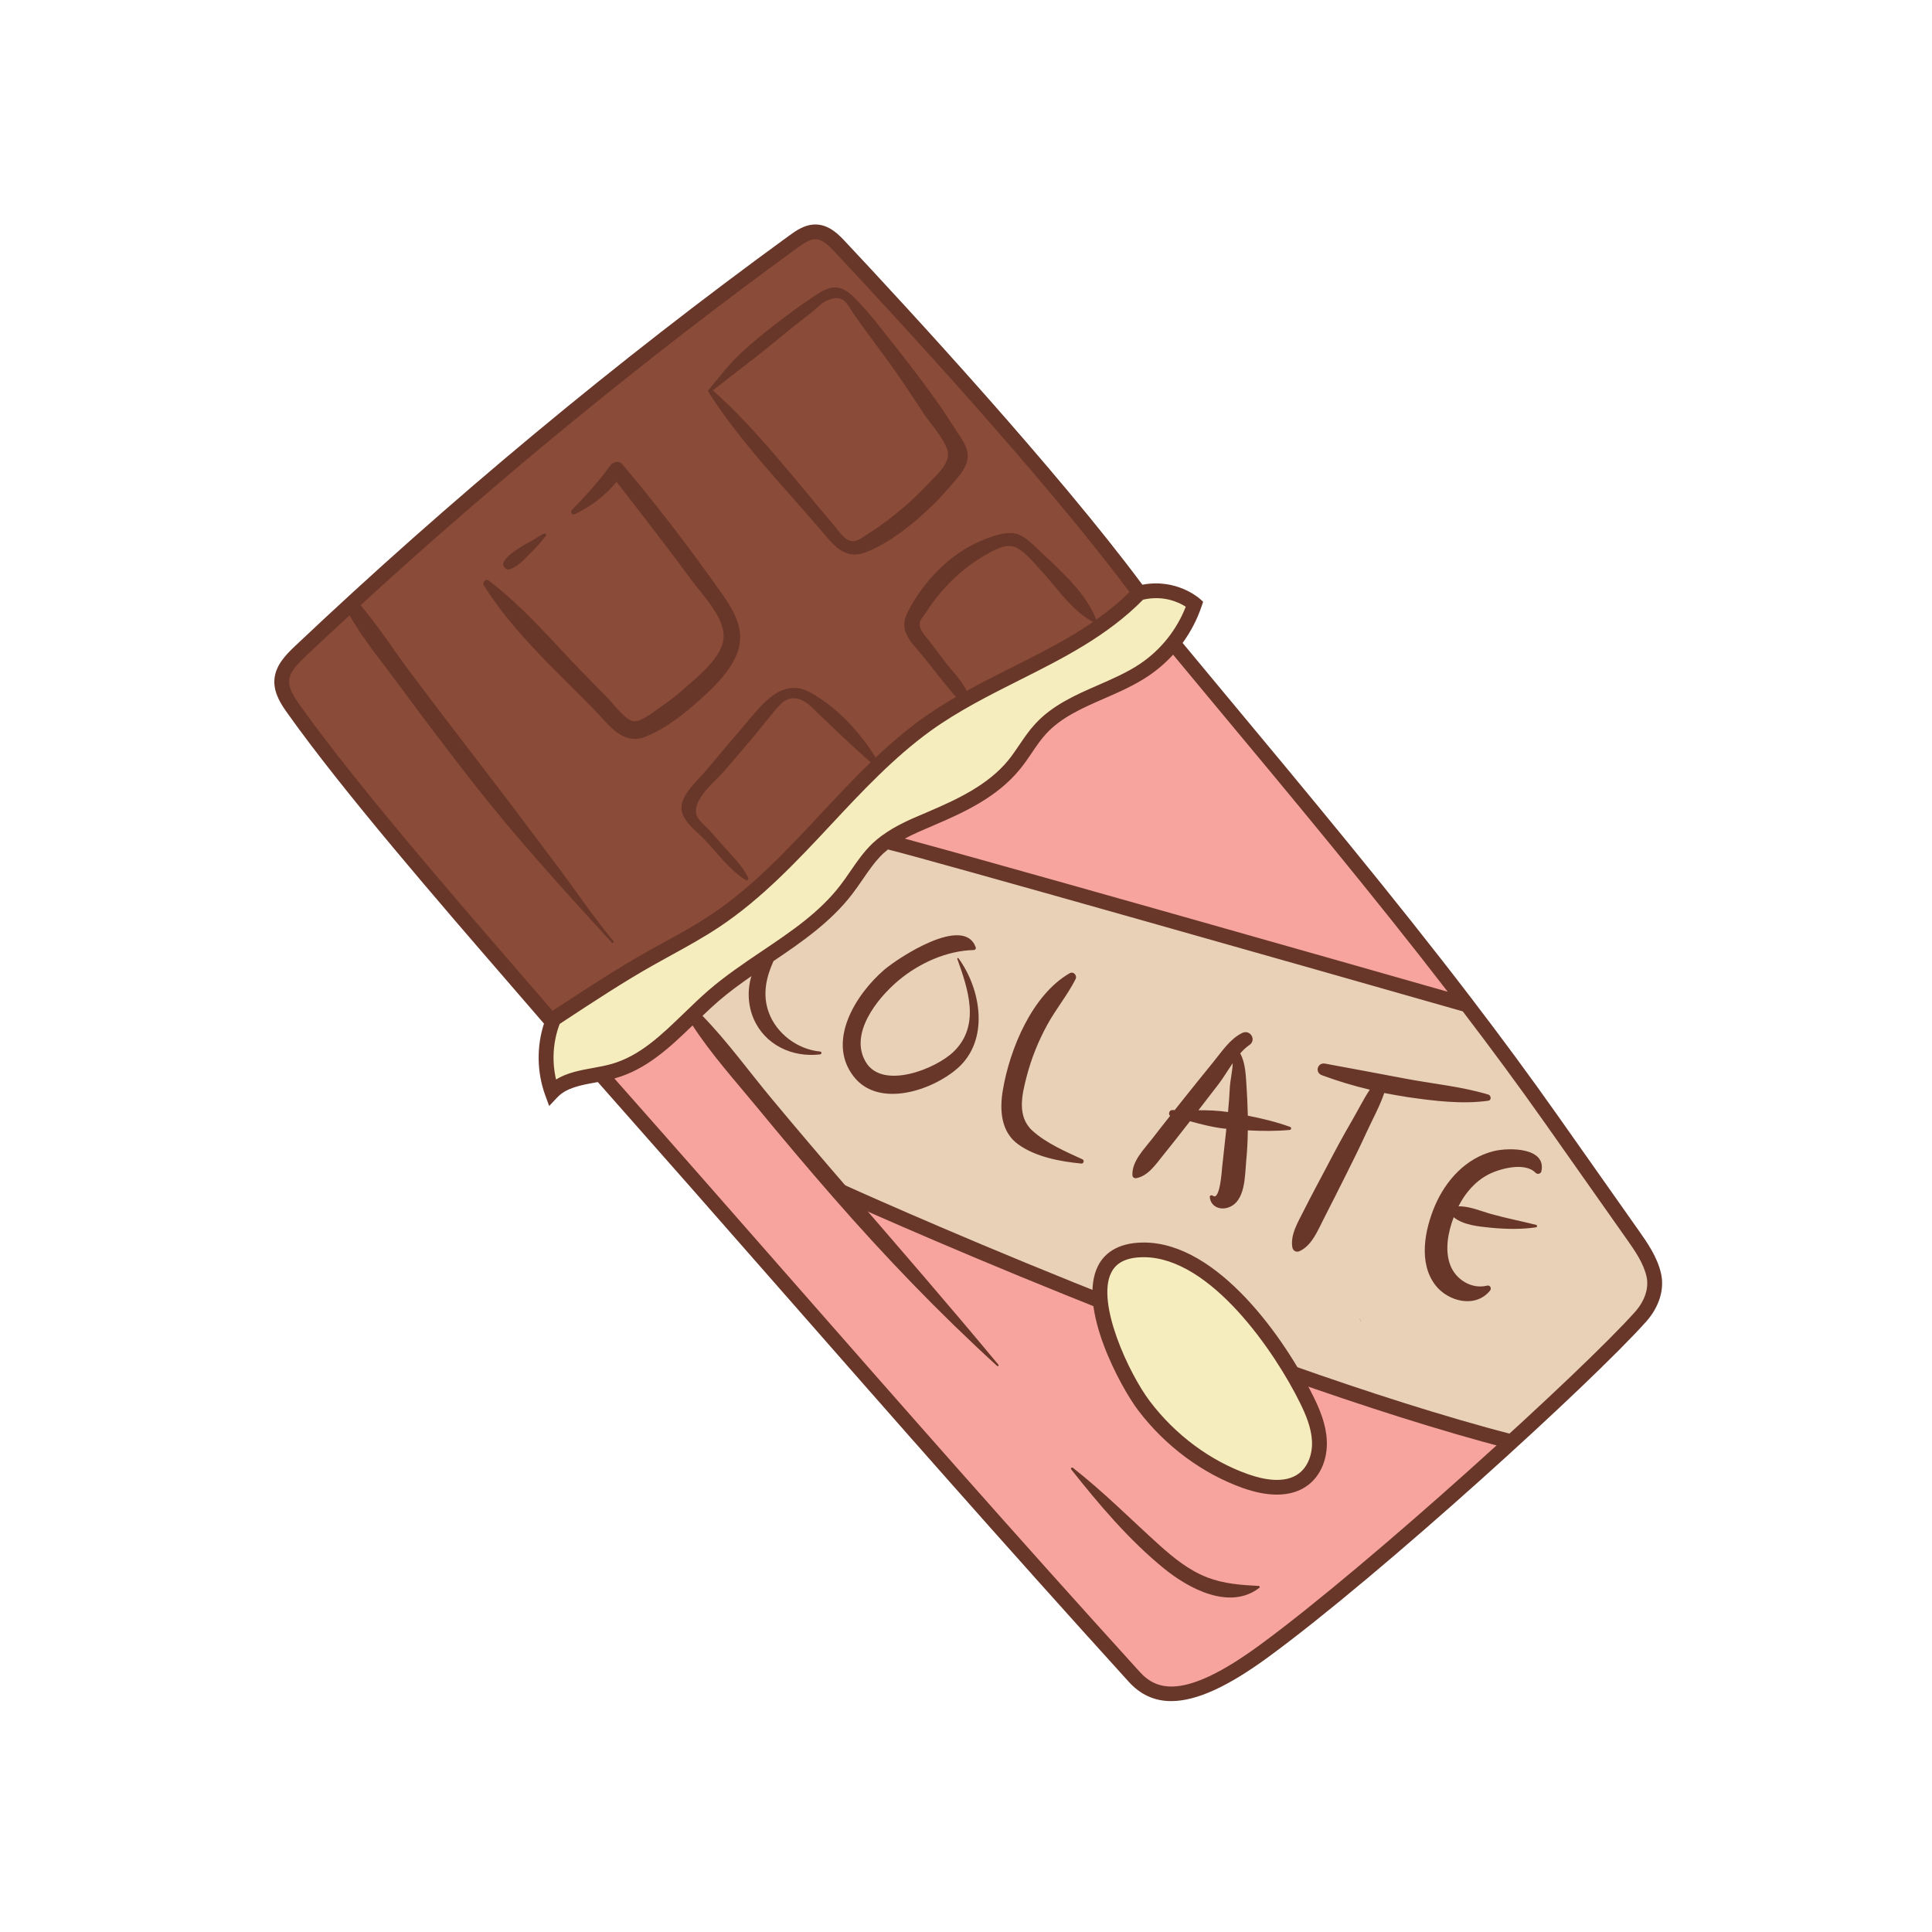
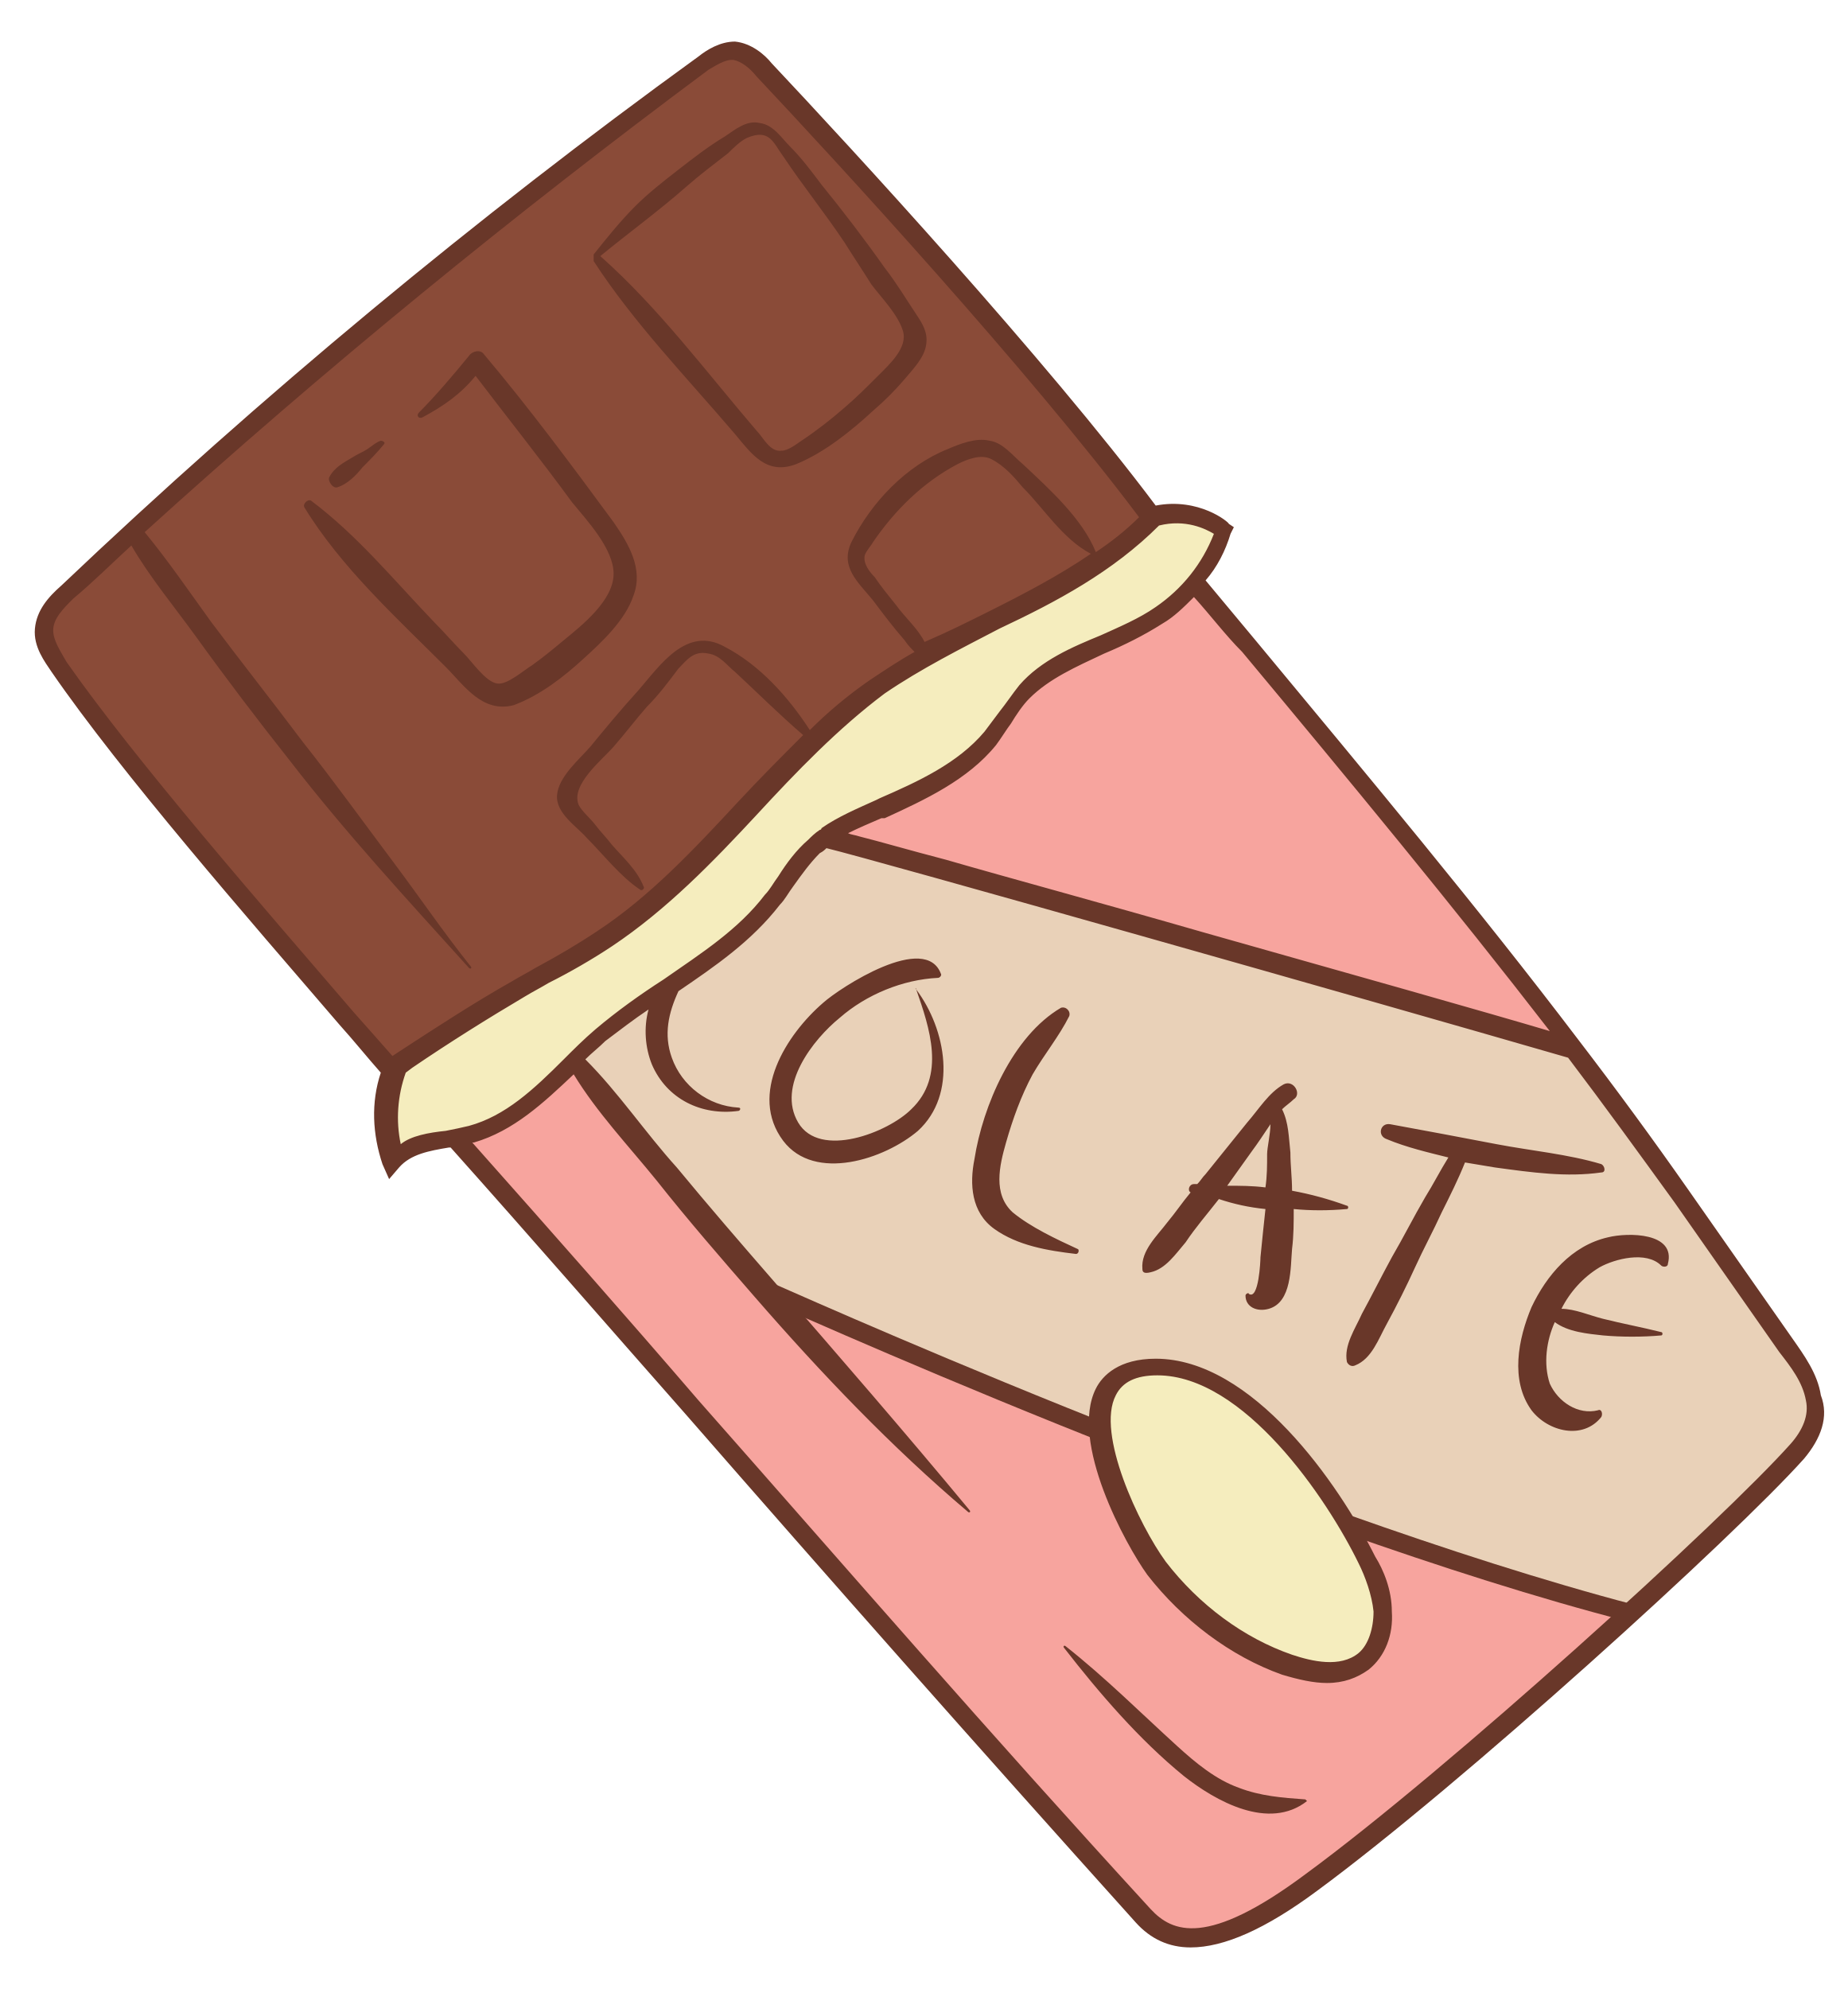
- <svg xmlns="http://www.w3.org/2000/svg" width="150" zoomAndPan="magnify" viewBox="0 0 112.5 112.5" height="150" preserveAspectRatio="xMidYMid meet" version="1.0">
-   <defs>
-     <clipPath id="3f232bfffe">
-       <path d="M 35 36 L 96.922 36 L 96.922 99 L 35 99 Z M 35 36 " clip-rule="nonzero" />
+ <svg xmlns="http://www.w3.org/2000/svg" xmlns:xlink="http://www.w3.org/1999/xlink" version="1.1" id="Lager_1" x="0px" y="0px" viewBox="0 0 111.1 119.6" style="enable-background:new 0 0 111.1 119.6;" xml:space="preserve">
+   <style type="text/css">
+ 	.st0{clip-path:url(#SVGID_00000131329341693793038640000009647186932318321802_);}
+ 	.st1{fill:#F7A49E;}
+ 	.st2{clip-path:url(#SVGID_00000035521618904796090130000005285211404778484387_);}
+ 	.st3{fill:#E9D1B8;}
+ 	.st4{fill:#693729;}
+ 	.st5{fill:#F5EDBE;}
+ 	.st6{clip-path:url(#SVGID_00000026151048869898330560000007596718992422831525_);}
+ 	.st7{fill:#8A4B38;}
+ 	.st8{clip-path:url(#SVGID_00000010277716599457137070000003634807116120287114_);}
+ </style>
+   <g>
+     <defs>
+       <rect id="SVGID_1_" x="27.4" y="33.1" width="82.6" height="84" />
+     </defs>
+     <clipPath id="SVGID_00000183963596687880121160000005147032774882043306_">
+       <use xlink:href="#SVGID_1_" style="overflow:visible;" />
    </clipPath>
-     <clipPath id="1905b009dd">
-       <path d="M 39 49 L 96.922 49 L 96.922 84 L 39 84 Z M 39 49 " clip-rule="nonzero" />
+     <g style="clip-path:url(#SVGID_00000183963596687880121160000005147032774882043306_);">
+       <path class="st1" d="M107.5,80.9c0.7,1,1.4,2,1.7,3.2c0.3,1.2-0.2,2.3-1,3.2c-4.1,4.7-20.6,19.6-29.2,26c-5.2,3.8-8.2,4.1-10.1,2    c-10.1-11.2-19.9-22.9-30-34c-3.1-3.5-6.2-6.9-9.3-10.4c-0.6-0.6-1.8-1.6-2-2.5c-0.2-0.9,0.9-1.8,1.4-2.5c1.4-1.8,3-3.4,4.7-5    c2.4-2.2,5.1-4,7.7-6c6.7-5.3,12.4-11.7,19-17c1.5-1.2,3-2.3,4.7-3.2c1.1-0.5,2.3-0.9,3.5-0.8c0.6,0.1,1.1,0.3,1.7,0.2    c1.1-0.1,1.1,0,1.7,0.7c0.6,0.7,1.1,1.5,1.8,2.3c1.3,1.5,2.6,3.1,3.9,4.6c2.5,3,5,6,7.5,9.1c4.8,5.8,9.4,11.7,13.9,17.8    c0.8,1.1,1.6,2.2,2.3,3.2C103.3,74.9,105.4,77.9,107.5,80.9z" />
+     </g>
+   </g>
+   <g>
+     <defs>
+       <rect id="SVGID_00000103231677803246217640000016888862913824606100_" x="32.7" y="50.4" width="77.2" height="46.7" />
+     </defs>
+     <clipPath id="SVGID_00000178198516027762008820000001213507590737728182_">
+       <use xlink:href="#SVGID_00000103231677803246217640000016888862913824606100_" style="overflow:visible;" />
    </clipPath>
-     <clipPath id="4c367a147f">
-       <path d="M 16 13.016 L 67 13.016 L 67 60 L 16 60 Z M 16 13.016 " clip-rule="nonzero" />
+     <g style="clip-path:url(#SVGID_00000178198516027762008820000001213507590737728182_);">
+       <path class="st3" d="M108.1,87.3c-1.7,1.9-5.5,5.6-10,9.7c-22-5.7-52.3-19.5-52.3-19.5S35.4,65.6,33.2,61.3    c0.2-0.1,0.3-0.3,0.5-0.4c2.4-2.1,5.1-4,7.7-6c0.9-0.7,1.8-1.4,2.6-2.2c3.1-1.4,5.6-2.3,5.6-2.3c0.2-0.1,41.8,11.7,45.1,12.7    c1.4,1.9,2.8,3.7,4.2,5.6c0.8,1.1,1.6,2.2,2.3,3.2c2.1,3,4.2,6,6.3,9c0.7,1,1.4,2,1.7,3.2C109.4,85.2,108.9,86.4,108.1,87.3z" />
+     </g>
+   </g>
+   <path class="st4" d="M97.9,97.5C76.2,91.9,45.9,78.1,45.6,78l0.5-1c0.3,0.1,30.5,13.8,52.2,19.5L97.9,97.5z" />
+   <path class="st5" d="M69.2,31.1c2.6-0.7,4.3,0.9,4.3,0.9c-0.7,2.1-2.1,3.9-3.9,5.1c-2.6,1.8-6,2.3-8.1,4.6c-0.8,0.8-1.3,1.9-2.1,2.8  c-1.6,2-4.1,3.2-6.5,4.2c-1.4,0.6-2.9,1.2-4.1,2.3c-1,0.9-1.7,2.2-2.5,3.2c-2.7,3.5-7,5.3-10.3,8.2c-2.5,2.1-4.6,5-7.8,5.8  c-1.6,0.5-3.6,0.4-4.8,1.6c-0.6-1.8-0.6-3.8,0.1-5.6c1.5-3.8,3.6-7.7,6.7-10.3s6.9-4.4,10.3-6.6c2.9-1.9,5.7-4,8.3-6.3  c2.9-2.6,5.5-5.5,8.8-7.7C61.1,31.3,65.5,29.9,69.2,31.1z M77.4,100c1.5,0.5,3.3,0.8,4.6-0.2c0.9-0.7,1.2-1.9,1.2-3  c-0.1-1.1-0.5-2.2-1-3.2c-2.1-4.2-7.2-11.6-12.6-11.6c-6.6,0-2,9.5,0,12.1C71.5,96.8,74.3,98.9,77.4,100z" />
+   <g>
+     <defs>
+       <rect id="SVGID_00000049179928561049545260000010347083622348567706_" x="2.1" y="2.4" width="68" height="62.6" />
+     </defs>
+     <clipPath id="SVGID_00000049206092299775900720000007501427527934919074_">
+       <use xlink:href="#SVGID_00000049179928561049545260000010347083622348567706_" style="overflow:visible;" />
    </clipPath>
-     <clipPath id="c19602adf3">
-       <path d="M 15.922 13.016 L 96.922 13.016 L 96.922 99.266 L 15.922 99.266 Z M 15.922 13.016 " clip-rule="nonzero" />
+     <g style="clip-path:url(#SVGID_00000049206092299775900720000007501427527934919074_);">
+       <path class="st7" d="M52.6,41.3c-6.1,4.4-10.1,11-16.3,15.2c-1.7,1.1-3.4,2-5.2,3c-2.5,1.4-5.2,3.2-7.6,4.8    c-5.6-6.5-15-17.2-20-24.2c-0.5-0.7-1-1.4-0.9-2.2C2.7,37,3.4,36.3,4,35.6c12.1-11.4,24.9-22,38.3-31.8c0.5-0.4,1.1-0.8,1.8-0.8    c0.7,0,1.3,0.6,1.8,1.1c6.8,7.3,17.3,18.8,23.2,26.9C64.6,35.9,58,37.5,52.6,41.3z" />
+     </g>
+   </g>
+   <g>
+     <defs>
+       <rect id="SVGID_00000068648994957620273590000010989241320975072913_" x="2" y="2.4" width="108" height="115" />
+     </defs>
+     <clipPath id="SVGID_00000003095447193822915010000018162487176261311142_">
+       <use xlink:href="#SVGID_00000068648994957620273590000010989241320975072913_" style="overflow:visible;" />
    </clipPath>
-   </defs>
-   <g clip-path="url(#3f232bfffe)">
-     <path fill="#f7a49e" d="M 95.062 71.887 C 95.578 72.621 96.105 73.379 96.301 74.25 C 96.496 75.125 96.137 75.996 95.539 76.664 C 92.438 80.152 80.09 91.391 73.609 96.133 C 69.676 99.02 67.492 99.234 66.039 97.633 C 58.445 89.262 51.145 80.484 43.555 72.113 C 41.207 69.523 38.875 66.926 36.551 64.316 C 36.129 63.84 35.18 63.117 35.062 62.461 C 34.941 61.785 35.715 61.098 36.105 60.609 C 37.18 59.273 38.375 58.031 39.664 56.895 C 41.496 55.281 43.516 53.898 45.434 52.387 C 50.434 48.441 54.703 43.645 59.652 39.633 C 60.758 38.738 61.902 37.879 63.184 37.262 C 64.012 36.863 64.93 36.562 65.84 36.688 C 66.266 36.746 66.684 36.895 67.109 36.855 C 67.949 36.777 67.918 36.828 68.348 37.371 C 68.781 37.922 69.207 38.523 69.668 39.078 C 70.633 40.234 71.598 41.395 72.562 42.555 C 74.441 44.812 76.316 47.074 78.172 49.352 C 81.746 53.727 85.254 58.16 88.582 62.727 C 89.168 63.535 89.75 64.344 90.324 65.16 C 91.902 67.402 93.48 69.645 95.062 71.887 Z M 95.062 71.887 " fill-opacity="1" fill-rule="nonzero" />
-   </g>
-   <g clip-path="url(#1905b009dd)">
-     <path fill="#e9d1b8" d="M 95.535 76.664 C 94.254 78.105 91.391 80.871 88.016 83.957 C 71.52 79.66 48.812 69.312 48.812 69.312 C 48.812 69.312 41.039 60.434 39.32 57.199 C 39.434 57.098 39.543 56.996 39.66 56.895 C 41.492 55.285 43.512 53.898 45.43 52.387 C 46.102 51.855 46.762 51.309 47.414 50.75 C 49.719 49.727 51.598 49.008 51.598 49.008 C 51.727 48.914 82.926 57.805 85.434 58.52 C 86.492 59.914 87.543 61.316 88.574 62.73 C 89.16 63.539 89.746 64.348 90.32 65.164 C 91.898 67.406 93.48 69.648 95.059 71.891 C 95.578 72.621 96.105 73.379 96.301 74.254 C 96.496 75.125 96.133 75.996 95.535 76.664 Z M 95.535 76.664 " fill-opacity="1" fill-rule="nonzero" />
-   </g>
-   <path fill="#693729" d="M 87.906 84.371 C 71.566 80.113 48.863 69.809 48.637 69.703 L 48.996 68.922 C 49.223 69.027 71.859 79.305 88.129 83.543 Z M 87.906 84.371 " fill-opacity="1" fill-rule="nonzero" />
-   <path fill="#f5edbe" d="M 66.34 34.523 C 68.273 34.023 69.559 35.172 69.559 35.172 C 69.043 36.715 68 38.078 66.648 38.992 C 64.715 40.305 62.168 40.723 60.59 42.445 C 60.004 43.082 59.598 43.859 59.051 44.527 C 57.824 46.039 55.984 46.91 54.188 47.676 C 53.109 48.133 51.992 48.586 51.141 49.387 C 50.395 50.086 49.898 51 49.277 51.809 C 47.266 54.43 44.055 55.82 41.551 57.984 C 39.691 59.586 38.09 61.703 35.723 62.371 C 34.504 62.719 33.016 62.68 32.145 63.602 C 31.664 62.262 31.68 60.746 32.199 59.422 C 33.312 56.578 34.867 53.641 37.246 51.707 C 39.625 49.773 42.398 48.391 44.992 46.754 C 47.203 45.355 49.289 43.766 51.219 42.008 C 53.383 40.039 55.371 37.848 57.824 36.258 C 60.281 34.668 63.547 33.637 66.34 34.523 Z M 72.508 86.242 C 73.633 86.641 74.996 86.848 75.934 86.113 C 76.59 85.598 76.871 84.707 76.828 83.875 C 76.785 83.043 76.457 82.25 76.09 81.5 C 74.527 78.328 70.66 72.789 66.609 72.781 C 61.672 72.773 65.117 79.883 66.617 81.859 C 68.109 83.832 70.164 85.402 72.508 86.242 Z M 72.508 86.242 " fill-opacity="1" fill-rule="nonzero" />
-   <g clip-path="url(#4c367a147f)">
-     <path fill="#8a4b38" d="M 53.93 42.215 C 49.391 45.488 46.32 50.496 41.668 53.605 C 40.422 54.438 39.086 55.117 37.781 55.855 C 35.895 56.918 33.906 58.242 32.098 59.43 C 27.887 54.539 20.828 46.543 17.098 41.285 C 16.742 40.785 16.371 40.23 16.41 39.621 C 16.453 38.938 16.98 38.398 17.477 37.93 C 26.527 29.375 36.129 21.398 46.207 14.066 C 46.605 13.777 47.051 13.473 47.547 13.5 C 48.098 13.531 48.531 13.957 48.906 14.359 C 54.031 19.82 61.906 28.496 66.344 34.523 C 62.887 38.105 57.969 39.301 53.93 42.215 Z M 53.93 42.215 " fill-opacity="1" fill-rule="nonzero" />
-   </g>
-   <g clip-path="url(#c19602adf3)">
-     <path fill="#693729" d="M 34.57 41.293 C 32.355 39.031 29.848 36.773 28.172 34.086 C 28.07 33.922 28.285 33.676 28.453 33.805 C 30.527 35.367 32.219 37.41 34.031 39.266 C 34.496 39.738 34.953 40.211 35.418 40.68 C 35.758 41.023 36.41 41.934 36.891 41.992 C 37.352 42.047 38.094 41.422 38.465 41.168 C 38.969 40.824 39.449 40.449 39.906 40.043 C 40.699 39.332 42.137 38.207 42.137 37.043 C 42.137 35.887 40.918 34.668 40.273 33.789 C 38.852 31.855 37.375 29.957 35.906 28.059 C 35.211 28.871 34.512 29.434 33.484 29.938 C 33.332 30.016 33.172 29.828 33.301 29.699 C 34.062 28.918 34.895 28.004 35.527 27.117 C 35.68 26.906 36.031 26.789 36.234 27.027 C 38.293 29.465 40.238 32.016 42.074 34.621 C 42.77 35.609 43.387 36.715 42.961 37.945 C 42.57 39.062 41.543 40.051 40.68 40.816 C 39.773 41.621 38.711 42.465 37.562 42.906 C 36.227 43.422 35.398 42.137 34.57 41.293 Z M 41.254 22.711 C 41.871 21.977 42.43 21.219 43.137 20.566 C 43.773 19.977 44.434 19.43 45.121 18.902 C 45.801 18.379 46.492 17.859 47.207 17.383 C 47.68 17.066 48.211 16.652 48.812 16.754 C 49.379 16.852 49.805 17.395 50.176 17.785 C 50.688 18.32 51.137 18.918 51.598 19.496 C 52.586 20.727 53.555 21.973 54.469 23.262 C 54.961 23.953 55.426 24.668 55.883 25.383 C 56.16 25.816 56.426 26.215 56.332 26.75 C 56.23 27.348 55.738 27.84 55.355 28.293 C 54.922 28.805 54.453 29.293 53.957 29.75 C 52.961 30.672 51.766 31.613 50.496 32.129 C 49.145 32.684 48.504 31.688 47.695 30.75 C 45.527 28.227 43.129 25.734 41.32 22.938 C 41.301 22.91 41.297 22.883 41.301 22.859 C 41.238 22.844 41.199 22.773 41.254 22.711 Z M 41.504 22.738 C 41.516 22.742 41.531 22.754 41.543 22.762 C 44.137 25.078 46.316 27.961 48.57 30.598 C 48.844 30.918 49.207 31.547 49.715 31.512 C 49.992 31.492 50.355 31.203 50.582 31.062 C 51.277 30.621 51.945 30.121 52.566 29.586 C 53.082 29.148 53.57 28.688 54.031 28.191 C 54.531 27.652 55.418 26.926 55.156 26.172 C 54.898 25.441 54.188 24.688 53.758 24.039 C 53.348 23.422 52.945 22.797 52.527 22.184 C 51.633 20.867 50.645 19.621 49.734 18.316 C 49.305 17.699 49.141 17.051 48.113 17.52 C 47.828 17.645 47.543 17.969 47.297 18.16 C 46.656 18.66 46.012 19.16 45.387 19.68 C 44.117 20.742 42.797 21.715 41.504 22.738 Z M 95.863 76.949 C 92.734 80.465 80.449 91.66 73.867 96.48 C 71.516 98.207 69.668 99.055 68.199 99.055 C 67.219 99.055 66.402 98.676 65.719 97.922 C 58.32 89.766 52.027 82.594 45.363 74.996 C 42.004 71.164 38.527 67.207 34.812 63.008 C 34.777 63.016 34.742 63.02 34.703 63.027 C 33.816 63.188 32.984 63.34 32.461 63.891 L 31.977 64.402 L 31.738 63.746 C 31.262 62.426 31.242 60.938 31.676 59.605 C 31.098 58.934 30.473 58.211 29.809 57.445 C 25.648 52.641 19.953 46.059 16.742 41.535 C 16.418 41.078 15.93 40.391 15.977 39.598 C 16.027 38.777 16.598 38.172 17.18 37.621 C 26.211 29.082 35.891 21.039 45.949 13.723 C 46.324 13.449 46.891 13.035 47.566 13.074 C 48.328 13.113 48.887 13.711 49.219 14.066 C 52.809 17.891 61.609 27.43 66.52 34.047 C 68.492 33.672 69.789 34.805 69.848 34.852 L 70.059 35.039 L 69.969 35.305 C 69.711 36.07 69.336 36.789 68.863 37.438 C 69.617 38.348 70.363 39.246 71.105 40.137 C 76.227 46.289 81.137 52.188 85.691 58.145 C 85.703 58.148 85.711 58.148 85.711 58.152 L 85.707 58.168 C 87.418 60.402 89.074 62.648 90.676 64.918 L 95.414 71.641 C 95.926 72.367 96.504 73.191 96.723 74.16 C 96.93 75.082 96.613 76.102 95.863 76.949 Z M 68.309 38.121 C 67.887 38.582 67.41 38.996 66.891 39.348 C 66.082 39.895 65.176 40.293 64.297 40.676 C 63.008 41.238 61.793 41.773 60.91 42.734 C 60.602 43.07 60.344 43.449 60.074 43.852 C 59.859 44.164 59.641 44.492 59.387 44.797 C 58.086 46.395 56.188 47.289 54.355 48.066 L 54.223 48.125 C 53.707 48.344 53.18 48.566 52.688 48.832 C 52.84 48.875 53.016 48.922 53.211 48.977 C 54.102 49.219 55.406 49.578 57.082 50.047 C 59.91 50.836 63.84 51.941 68.766 53.336 C 75.125 55.137 81.539 56.961 84.301 57.75 C 79.957 52.113 75.293 46.512 70.441 40.688 C 69.734 39.836 69.023 38.98 68.309 38.121 Z M 30.465 56.879 C 31.07 57.578 31.645 58.242 32.176 58.859 L 32.422 58.699 C 34.113 57.59 35.863 56.441 37.566 55.48 C 37.914 55.281 38.266 55.09 38.617 54.898 C 39.559 54.383 40.527 53.848 41.426 53.246 C 43.809 51.656 45.82 49.504 47.766 47.422 C 48.715 46.406 49.68 45.371 50.699 44.387 C 49.645 43.477 48.66 42.508 47.641 41.547 C 47.301 41.223 46.945 40.801 46.465 40.691 C 45.805 40.539 45.465 40.969 45.109 41.391 C 44.625 41.965 44.172 42.559 43.684 43.129 C 43.18 43.719 42.676 44.312 42.172 44.898 C 41.648 45.508 40.227 46.605 40.578 47.512 C 40.695 47.809 41.133 48.141 41.344 48.383 C 41.602 48.672 41.855 48.961 42.113 49.254 C 42.629 49.836 43.219 50.402 43.57 51.105 C 43.613 51.195 43.52 51.309 43.426 51.246 C 42.5 50.676 41.785 49.699 41.047 48.91 C 40.574 48.406 39.637 47.758 39.68 46.984 C 39.723 46.184 40.676 45.398 41.152 44.824 C 41.859 43.969 42.578 43.125 43.301 42.281 C 44.281 41.137 45.488 39.383 47.188 40.324 C 48.742 41.184 50.051 42.605 50.988 44.109 C 51.836 43.309 52.723 42.551 53.672 41.863 C 54.316 41.398 54.988 40.977 55.672 40.578 C 55.516 40.422 55.371 40.246 55.219 40.055 C 54.73 39.465 54.262 38.859 53.785 38.262 C 53.098 37.406 52.277 36.777 52.844 35.66 C 53.742 33.887 55.309 32.238 57.172 31.469 C 57.715 31.246 58.465 30.961 59.066 31.059 C 59.641 31.152 60.141 31.703 60.539 32.078 C 61.715 33.184 63.25 34.535 63.836 36.082 C 64.516 35.602 65.164 35.074 65.77 34.477 C 60.883 27.906 52.152 18.453 48.586 14.648 C 48.254 14.297 47.898 13.949 47.52 13.93 C 47.508 13.93 47.492 13.93 47.48 13.93 C 47.156 13.93 46.812 14.16 46.457 14.414 C 37.617 20.848 29.07 27.844 20.996 35.242 C 22.07 36.508 22.988 37.949 23.98 39.27 C 25.352 41.09 26.73 42.902 28.121 44.707 C 29.516 46.516 30.887 48.352 32.262 50.176 C 33.418 51.707 34.492 53.316 35.715 54.793 C 35.766 54.855 35.68 54.945 35.621 54.883 C 32.82 51.82 30.047 48.781 27.484 45.5 C 26.055 43.664 24.645 41.812 23.27 39.938 C 22.297 38.617 21.176 37.27 20.355 35.832 C 19.488 36.629 18.625 37.434 17.77 38.238 C 17.297 38.688 16.867 39.133 16.84 39.645 C 16.809 40.098 17.109 40.562 17.445 41.035 C 20.637 45.527 26.316 52.09 30.465 56.879 Z M 58.973 38.836 C 60.617 38.012 62.203 37.211 63.652 36.215 C 62.398 35.562 61.527 34.191 60.586 33.184 C 60.188 32.754 59.727 32.172 59.195 31.898 C 58.715 31.648 58.168 31.898 57.715 32.133 C 56.168 32.938 54.852 34.199 53.922 35.66 C 53.824 35.812 53.598 36.059 53.566 36.242 C 53.496 36.648 53.828 36.957 54.047 37.242 C 54.379 37.676 54.711 38.113 55.039 38.547 C 55.438 39.066 55.988 39.613 56.293 40.23 C 57.184 39.734 58.086 39.281 58.973 38.836 Z M 34.547 62.184 C 34.922 62.113 35.273 62.051 35.605 61.957 C 37.258 61.488 38.512 60.273 39.844 58.984 C 40.305 58.539 40.781 58.078 41.27 57.656 C 42.238 56.82 43.316 56.094 44.363 55.387 C 46.094 54.223 47.73 53.117 48.934 51.547 C 49.133 51.289 49.328 51.008 49.512 50.738 C 49.906 50.164 50.312 49.574 50.844 49.074 C 51.004 48.926 51.176 48.789 51.348 48.66 C 51.367 48.645 51.387 48.629 51.406 48.621 C 52.168 48.07 53.035 47.695 53.887 47.34 L 54.02 47.281 C 55.75 46.543 57.539 45.707 58.719 44.262 C 58.945 43.98 59.145 43.688 59.359 43.371 C 59.637 42.965 59.922 42.539 60.273 42.16 C 61.277 41.062 62.637 40.465 63.953 39.891 C 64.793 39.523 65.664 39.145 66.406 38.641 C 67.602 37.832 68.527 36.664 69.047 35.328 C 68.648 35.074 67.758 34.645 66.562 34.918 C 64.484 37.031 61.883 38.34 59.363 39.605 C 57.617 40.484 55.809 41.391 54.184 42.562 C 52.047 44.109 50.191 46.09 48.402 48.008 C 46.422 50.125 44.375 52.316 41.91 53.961 C 40.98 54.582 39.992 55.125 39.039 55.648 C 38.691 55.84 38.34 56.031 37.996 56.227 C 36.316 57.176 34.578 58.316 32.902 59.418 L 32.59 59.625 C 32.199 60.645 32.129 61.793 32.379 62.859 C 33.016 62.461 33.793 62.32 34.547 62.184 Z M 95.879 74.344 C 95.699 73.539 95.195 72.824 94.707 72.133 L 89.969 65.406 C 88.426 63.219 86.824 61.051 85.176 58.891 C 76.125 56.309 53.906 49.996 51.707 49.465 C 51.613 49.539 51.523 49.617 51.434 49.695 C 50.973 50.133 50.609 50.66 50.227 51.219 C 50.035 51.496 49.836 51.789 49.621 52.066 C 48.379 53.684 46.691 54.852 45.039 55.965 C 44.613 56.914 44.387 57.91 44.762 58.945 C 45.211 60.188 46.449 61.109 47.75 61.23 C 47.863 61.238 47.859 61.387 47.75 61.398 C 46.125 61.59 44.539 60.844 43.879 59.312 C 43.551 58.543 43.508 57.641 43.754 56.84 C 43.09 57.301 42.434 57.781 41.832 58.301 C 41.523 58.574 41.211 58.859 40.906 59.152 C 42.383 60.672 43.641 62.43 44.996 64.051 C 46.418 65.758 47.859 67.453 49.316 69.137 C 52.281 72.566 55.242 75.98 58.137 79.465 C 58.18 79.516 58.109 79.582 58.062 79.539 C 54.672 76.445 51.523 73.164 48.508 69.711 C 47.008 67.992 45.539 66.25 44.09 64.488 C 42.816 62.941 41.426 61.402 40.328 59.711 C 39.016 60.98 37.648 62.27 35.84 62.781 C 35.82 62.789 35.801 62.793 35.777 62.801 C 39.375 66.863 42.746 70.711 46.012 74.434 C 52.672 82.027 58.965 89.199 66.359 97.344 C 67.32 98.406 68.906 99.051 73.352 95.793 C 79.766 91.094 92.184 79.789 95.215 76.383 C 95.781 75.742 96.023 75 95.879 74.344 Z M 29.688 33.148 C 30.145 32.992 30.492 32.609 30.824 32.277 C 31.156 31.945 31.512 31.578 31.789 31.195 C 31.848 31.117 31.738 31.043 31.668 31.074 C 31.445 31.176 31.262 31.309 31.059 31.434 C 30.832 31.574 30.594 31.676 30.371 31.824 C 30 32.07 29.574 32.309 29.344 32.699 C 29.211 32.918 29.426 33.234 29.688 33.148 Z M 73.293 92.348 C 72.266 92.297 71.277 92.227 70.305 91.855 C 69.242 91.445 68.348 90.723 67.512 89.973 C 65.828 88.453 64.262 86.871 62.477 85.473 C 62.41 85.418 62.324 85.5 62.383 85.57 C 63.988 87.602 65.754 89.684 67.777 91.332 C 69.203 92.492 71.59 93.789 73.324 92.465 C 73.375 92.43 73.363 92.348 73.293 92.348 Z M 79.191 76.781 C 79.195 76.836 79.203 76.887 79.207 76.941 C 79.207 76.945 79.215 76.945 79.215 76.941 C 79.211 76.887 79.207 76.836 79.199 76.781 C 79.199 76.777 79.191 76.777 79.191 76.781 Z M 77.258 83.852 C 77.316 84.914 76.922 85.887 76.203 86.449 C 75.711 86.84 75.082 87.031 74.352 87.031 C 73.754 87.031 73.09 86.902 72.363 86.645 C 70.012 85.805 67.848 84.199 66.27 82.117 C 65.258 80.781 62.723 76.125 63.934 73.719 C 64.246 73.094 64.965 72.352 66.602 72.352 C 66.605 72.352 66.609 72.352 66.609 72.352 C 70.926 72.355 74.84 77.984 76.477 81.312 C 76.836 82.043 77.211 82.914 77.258 83.852 Z M 76.395 83.898 C 76.355 83.113 76.02 82.34 75.699 81.688 C 74.258 78.758 70.504 73.215 66.609 73.207 C 66.609 73.207 66.605 73.207 66.602 73.207 C 65.629 73.207 65.008 73.5 64.707 74.105 C 63.82 75.859 65.73 79.98 66.961 81.602 C 68.438 83.551 70.461 85.055 72.656 85.836 C 73.574 86.164 74.848 86.422 75.664 85.777 C 76.156 85.391 76.438 84.672 76.395 83.898 Z M 86.988 67.027 C 85.367 67.426 84.191 68.727 83.555 70.211 C 82.965 71.602 82.574 73.539 83.59 74.844 C 84.332 75.797 85.918 76.191 86.762 75.156 C 86.871 75.023 86.773 74.816 86.59 74.863 C 85.695 75.086 84.77 74.512 84.449 73.668 C 84.117 72.785 84.32 71.75 84.648 70.879 C 85.219 71.344 86.125 71.422 86.828 71.492 C 87.68 71.574 88.605 71.594 89.449 71.465 C 89.523 71.449 89.516 71.34 89.449 71.324 C 88.574 71.102 87.703 70.938 86.832 70.691 C 86.223 70.523 85.566 70.227 84.926 70.246 C 85.316 69.473 85.891 68.793 86.676 68.387 C 87.332 68.047 88.801 67.648 89.418 68.293 C 89.52 68.402 89.723 68.352 89.754 68.207 C 90.059 66.812 87.863 66.812 86.988 67.027 Z M 86.668 64.094 C 86.859 64.066 86.828 63.785 86.668 63.738 C 85.145 63.277 83.504 63.117 81.941 62.828 C 80.344 62.531 78.754 62.223 77.16 61.934 C 76.711 61.855 76.547 62.453 76.973 62.609 C 77.887 62.949 78.816 63.227 79.762 63.453 C 79.383 64.023 79.078 64.648 78.734 65.238 C 78.219 66.117 77.738 67.02 77.266 67.922 C 76.816 68.773 76.359 69.621 75.926 70.48 C 75.59 71.156 75.105 71.918 75.262 72.684 C 75.266 72.684 75.27 72.684 75.27 72.684 C 75.316 72.84 75.492 72.938 75.676 72.852 C 76.395 72.527 76.742 71.629 77.086 70.961 C 77.527 70.102 77.961 69.238 78.391 68.379 C 78.797 67.566 79.203 66.75 79.578 65.926 C 79.922 65.176 80.34 64.43 80.605 63.645 C 81.062 63.734 81.52 63.816 81.98 63.887 C 83.5 64.105 85.137 64.312 86.668 64.094 Z M 65.941 68.434 C 65.902 67.617 66.625 66.914 67.098 66.301 C 67.441 65.855 67.785 65.418 68.133 64.98 C 68.016 64.875 68.082 64.629 68.27 64.637 C 68.312 64.637 68.359 64.641 68.402 64.641 C 68.52 64.496 68.637 64.348 68.75 64.203 C 69.383 63.418 70.008 62.621 70.648 61.844 C 71.141 61.246 71.613 60.5 72.328 60.152 C 72.805 59.918 73.188 60.566 72.742 60.859 C 72.559 60.984 72.383 61.148 72.219 61.34 C 72.527 61.902 72.543 62.633 72.586 63.262 C 72.621 63.828 72.648 64.395 72.66 64.965 C 73.492 65.129 74.32 65.328 75.117 65.617 C 75.219 65.652 75.195 65.789 75.094 65.797 C 74.289 65.871 73.473 65.863 72.66 65.82 C 72.652 66.418 72.625 67.016 72.566 67.605 C 72.484 68.461 72.535 69.992 71.5 70.32 C 71 70.48 70.484 70.23 70.445 69.695 C 70.441 69.602 70.559 69.578 70.621 69.625 C 71.043 69.953 71.148 68.113 71.168 67.941 C 71.254 67.207 71.324 66.465 71.41 65.73 C 70.676 65.66 69.984 65.477 69.293 65.289 C 68.785 65.941 68.277 66.594 67.758 67.234 C 67.32 67.766 66.883 68.465 66.168 68.605 C 66.047 68.625 65.945 68.551 65.941 68.434 Z M 69.785 64.648 C 70.355 64.648 70.926 64.664 71.508 64.754 C 71.555 64.258 71.59 63.762 71.617 63.258 C 71.637 62.93 71.762 62.391 71.781 61.91 C 71.484 62.34 71.215 62.793 70.953 63.133 C 70.562 63.637 70.176 64.145 69.785 64.648 Z M 63.035 67.508 C 62.055 67.059 60.914 66.566 60.109 65.832 C 59.211 65.008 59.504 63.754 59.777 62.703 C 60.051 61.645 60.461 60.621 60.988 59.664 C 61.488 58.75 62.16 57.945 62.629 57.016 C 62.738 56.801 62.512 56.543 62.285 56.672 C 60.09 57.938 58.793 61.102 58.395 63.48 C 58.203 64.613 58.27 65.906 59.297 66.641 C 60.324 67.375 61.734 67.633 62.969 67.754 C 63.098 67.766 63.156 67.562 63.035 67.508 Z M 55.742 55.832 C 56.367 57.594 57.102 59.695 55.543 61.227 C 54.496 62.25 51.395 63.477 50.418 61.848 C 49.426 60.199 51.082 58.133 52.305 57.105 C 53.508 56.09 55.125 55.355 56.707 55.32 C 56.777 55.32 56.844 55.246 56.82 55.172 C 56.141 53.234 52.281 55.789 51.48 56.477 C 49.84 57.895 48.117 60.617 49.699 62.672 C 51.145 64.551 54.27 63.512 55.762 62.203 C 57.625 60.562 57.133 57.613 55.816 55.805 C 55.793 55.77 55.727 55.785 55.742 55.832 Z M 55.742 55.832 " fill-opacity="1" fill-rule="nonzero" />
+     <g style="clip-path:url(#SVGID_00000003095447193822915010000018162487176261311142_);">
+       <path class="st4" d="M26.8,40.1c-3-3-6.3-6-8.5-9.6c-0.1-0.2,0.2-0.5,0.4-0.4c2.8,2.1,5,4.8,7.4,7.3c0.6,0.6,1.2,1.3,1.8,1.9    c0.5,0.5,1.3,1.7,2,1.8c0.6,0.1,1.6-0.8,2.1-1.1c0.7-0.5,1.3-1,1.9-1.5c1.1-0.9,3-2.4,3-4c0-1.5-1.6-3.2-2.5-4.3    c-1.9-2.6-3.9-5.1-5.8-7.6c-0.9,1.1-1.9,1.8-3.2,2.5c-0.2,0.1-0.4-0.1-0.2-0.3c1-1,2.1-2.3,3-3.4c0.2-0.3,0.7-0.4,0.9-0.1    c2.7,3.2,5.3,6.7,7.8,10.1c0.9,1.3,1.8,2.8,1.2,4.4c-0.5,1.5-1.9,2.8-3,3.8c-1.2,1.1-2.6,2.2-4.2,2.8C29,42.9,27.9,41.2,26.8,40.1    z M35.7,15.3c0.8-1,1.6-2,2.5-2.9c0.8-0.8,1.7-1.5,2.6-2.2c0.9-0.7,1.8-1.4,2.8-2c0.6-0.4,1.3-1,2.1-0.8c0.8,0.1,1.3,0.9,1.8,1.4    c0.7,0.7,1.3,1.5,1.9,2.3c1.3,1.6,2.6,3.3,3.8,5c0.7,0.9,1.3,1.9,1.9,2.8c0.4,0.6,0.7,1.1,0.6,1.8c-0.1,0.8-0.8,1.5-1.3,2.1    c-0.6,0.7-1.2,1.3-1.9,1.9c-1.3,1.2-2.9,2.5-4.6,3.2c-1.8,0.7-2.7-0.6-3.7-1.8c-2.9-3.4-6.1-6.7-8.5-10.4c0,0,0-0.1,0-0.1    C35.7,15.5,35.7,15.4,35.7,15.3z M36.1,15.4C36.1,15.4,36.1,15.4,36.1,15.4c3.5,3.1,6.4,7,9.4,10.5c0.4,0.4,0.8,1.3,1.5,1.2    c0.4,0,0.9-0.4,1.2-0.6c0.9-0.6,1.8-1.3,2.6-2c0.7-0.6,1.3-1.2,2-1.9c0.7-0.7,1.8-1.7,1.5-2.7c-0.3-1-1.3-2-1.9-2.8    c-0.5-0.8-1.1-1.7-1.6-2.5c-1.2-1.8-2.5-3.4-3.7-5.2c-0.6-0.8-0.8-1.7-2.2-1.1c-0.4,0.2-0.8,0.6-1.1,0.9c-0.9,0.7-1.7,1.3-2.5,2    C39.6,12.7,37.8,14,36.1,15.4z M108.5,87.7c-4.2,4.7-20.6,19.6-29.3,26c-3.1,2.3-5.6,3.4-7.6,3.4c-1.3,0-2.4-0.5-3.3-1.5    C58.5,104.7,50.1,95.2,41.2,85c-4.5-5.1-9.1-10.4-14.1-16c0,0-0.1,0-0.1,0c-1.2,0.2-2.3,0.4-3,1.2l-0.6,0.7L23,70    c-0.6-1.8-0.7-3.7-0.1-5.5c-0.8-0.9-1.6-1.9-2.5-2.9C14.9,55.2,7.3,46.5,3.1,40.4c-0.4-0.6-1.1-1.5-1-2.6c0.1-1.1,0.8-1.9,1.6-2.6    C15.7,23.8,28.6,13.1,42,3.4c0.5-0.4,1.3-0.9,2.2-0.9c1,0.1,1.8,0.8,2.2,1.3c4.8,5.1,16.5,17.8,23.1,26.6c2.6-0.5,4.4,1,4.4,1.1    l0.3,0.2L74,32.1c-0.3,1-0.8,2-1.5,2.8c1,1.2,2,2.4,3,3.6c6.8,8.2,13.4,16.1,19.4,24c0,0,0,0,0,0l0,0c2.3,3,4.5,6,6.6,9l6.3,9    c0.7,1,1.5,2.1,1.7,3.4C110,85.2,109.5,86.5,108.5,87.7z M71.8,35.9c-0.6,0.6-1.2,1.2-1.9,1.6c-1.1,0.7-2.3,1.3-3.5,1.8    c-1.7,0.8-3.3,1.5-4.5,2.7c-0.4,0.4-0.8,1-1.1,1.5c-0.3,0.4-0.6,0.9-0.9,1.3c-1.7,2.1-4.3,3.3-6.7,4.4L53,49.2    c-0.7,0.3-1.4,0.6-2,0.9c0.2,0.1,0.4,0.1,0.7,0.2c1.2,0.3,2.9,0.8,5.2,1.4c3.8,1.1,9,2.5,15.6,4.4c8.5,2.4,17,4.8,20.7,5.9    c-5.8-7.5-12-15-18.5-22.8C73.7,38.2,72.8,37,71.8,35.9z M21.3,60.9c0.8,0.9,1.6,1.8,2.3,2.6l0.3-0.2c2.3-1.5,4.6-3,6.9-4.3    c0.5-0.3,0.9-0.5,1.4-0.8c1.3-0.7,2.5-1.4,3.7-2.2c3.2-2.1,5.9-5,8.5-7.8c1.3-1.4,2.6-2.7,3.9-4c-1.4-1.2-2.7-2.5-4.1-3.8    c-0.5-0.4-0.9-1-1.6-1.1c-0.9-0.2-1.3,0.4-1.8,0.9c-0.6,0.8-1.2,1.6-1.9,2.3c-0.7,0.8-1.3,1.6-2,2.4c-0.7,0.8-2.6,2.3-2.1,3.5    c0.2,0.4,0.7,0.8,1,1.2c0.3,0.4,0.7,0.8,1,1.2c0.7,0.8,1.5,1.5,1.9,2.5c0.1,0.1-0.1,0.3-0.2,0.2c-1.2-0.8-2.2-2.1-3.2-3.1    c-0.6-0.7-1.9-1.5-1.8-2.6c0.1-1.1,1.3-2.1,2-2.9c0.9-1.1,1.9-2.3,2.9-3.4c1.3-1.5,2.9-3.9,5.2-2.6c2.1,1.1,3.8,3,5.1,5    c1.1-1.1,2.3-2.1,3.6-3c0.9-0.6,1.8-1.2,2.7-1.7c-0.2-0.2-0.4-0.4-0.6-0.7c-0.7-0.8-1.3-1.6-1.9-2.4c-0.9-1.1-2-2-1.3-3.5    c1.2-2.4,3.3-4.6,5.8-5.6c0.7-0.3,1.7-0.7,2.5-0.5c0.8,0.1,1.4,0.9,2,1.4c1.6,1.5,3.6,3.3,4.4,5.3c0.9-0.6,1.8-1.3,2.6-2.1    C61.9,22.3,50.3,9.7,45.5,4.6c-0.4-0.5-0.9-0.9-1.4-1c0,0,0,0-0.1,0c-0.4,0-0.9,0.3-1.4,0.6C30.9,12.9,19.5,22.2,8.7,32    c1.4,1.7,2.7,3.6,4,5.4c1.8,2.4,3.7,4.8,5.5,7.2c1.9,2.4,3.7,4.9,5.5,7.3c1.5,2,3,4.2,4.6,6.2c0.1,0.1,0,0.2-0.1,0.1    c-3.7-4.1-7.4-8.1-10.8-12.5c-1.9-2.4-3.8-4.9-5.6-7.4c-1.3-1.8-2.8-3.6-3.9-5.5C6.7,33.9,5.6,35,4.4,36c-0.6,0.6-1.2,1.2-1.2,1.9    c0,0.6,0.4,1.2,0.8,1.9C8.2,45.8,15.8,54.5,21.3,60.9z M59.4,36.8c2.2-1.1,4.3-2.2,6.2-3.5c-1.7-0.9-2.8-2.7-4.1-4    c-0.5-0.6-1.1-1.3-1.9-1.7c-0.6-0.3-1.4,0-2,0.3c-2.1,1.1-3.8,2.8-5.1,4.7c-0.1,0.2-0.4,0.5-0.5,0.8c-0.1,0.5,0.3,1,0.6,1.3    c0.4,0.6,0.9,1.2,1.3,1.7c0.5,0.7,1.3,1.4,1.7,2.2C57,38,58.2,37.4,59.4,36.8z M26.8,68c0.5-0.1,1-0.2,1.4-0.3    c2.2-0.6,3.9-2.2,5.7-4c0.6-0.6,1.2-1.2,1.9-1.8c1.3-1.1,2.7-2.1,4.1-3c2.3-1.6,4.5-3,6.1-5.1c0.3-0.3,0.5-0.7,0.8-1.1    c0.5-0.8,1.1-1.6,1.8-2.2c0.2-0.2,0.4-0.4,0.7-0.6c0,0,0.1,0,0.1-0.1c1-0.7,2.2-1.2,3.3-1.7l0.2-0.1c2.3-1,4.7-2.1,6.3-4    c0.3-0.4,0.6-0.8,0.9-1.2c0.4-0.5,0.8-1.1,1.2-1.6c1.3-1.5,3.2-2.3,4.9-3c1.1-0.5,2.3-1,3.3-1.7c1.6-1.1,2.8-2.6,3.5-4.4    c-0.5-0.3-1.7-0.9-3.3-0.5c-2.8,2.8-6.2,4.6-9.6,6.2c-2.3,1.2-4.7,2.4-6.9,3.9c-2.8,2.1-5.3,4.7-7.7,7.3c-2.6,2.8-5.4,5.7-8.7,7.9    c-1.2,0.8-2.6,1.6-3.8,2.2c-0.5,0.3-0.9,0.5-1.4,0.8c-2.2,1.3-4.6,2.8-6.8,4.3l-0.4,0.3c-0.5,1.4-0.6,2.9-0.3,4.3    C24.7,68.3,25.8,68.1,26.8,68z M108.6,84.2c-0.2-1.1-0.9-2-1.6-2.9l-6.3-9c-2.1-2.9-4.2-5.8-6.4-8.7C82.2,60.1,52.6,51.7,49.7,51    c-0.1,0.1-0.2,0.2-0.4,0.3c-0.6,0.6-1.1,1.3-1.6,2c-0.3,0.4-0.5,0.8-0.8,1.1c-1.7,2.2-3.9,3.7-6.1,5.2c-0.6,1.3-0.9,2.6-0.4,4    c0.6,1.7,2.2,2.9,4,3c0.2,0,0.1,0.2,0,0.2c-2.2,0.3-4.3-0.7-5.2-2.8c-0.4-1-0.5-2.2-0.2-3.3c-0.9,0.6-1.8,1.3-2.6,1.9    c-0.4,0.4-0.8,0.7-1.2,1.1c2,2,3.6,4.4,5.5,6.5c1.9,2.3,3.8,4.5,5.8,6.8c4,4.6,7.9,9.1,11.8,13.8c0.1,0.1,0,0.2-0.1,0.1    C53.6,87,49.4,82.6,45.4,78c-2-2.3-4-4.6-5.9-7c-1.7-2.1-3.6-4.1-5-6.4c-1.8,1.7-3.6,3.4-6,4.1c0,0-0.1,0-0.1,0    c4.8,5.4,9.3,10.5,13.6,15.5C51,94.4,59.3,104,69.2,114.8c1.3,1.4,3.4,2.3,9.3-2.1c8.6-6.3,25.1-21.3,29.2-25.9    C108.4,86,108.8,85.1,108.6,84.2z M20.3,29.3c0.6-0.2,1.1-0.7,1.5-1.2c0.4-0.4,0.9-0.9,1.3-1.4c0.1-0.1-0.1-0.2-0.2-0.2    c-0.3,0.1-0.5,0.3-0.8,0.5c-0.3,0.2-0.6,0.3-0.9,0.5c-0.5,0.3-1.1,0.6-1.4,1.2C19.7,28.9,20,29.4,20.3,29.3z M78.5,108.2    c-1.4-0.1-2.7-0.2-4-0.7c-1.4-0.5-2.6-1.5-3.7-2.5c-2.2-2-4.3-4.1-6.7-6c-0.1-0.1-0.2,0-0.1,0.1c2.1,2.7,4.5,5.5,7.2,7.7    c1.9,1.5,5.1,3.3,7.4,1.5C78.6,108.3,78.5,108.2,78.5,108.2z M86.3,87.4c0,0.1,0,0.1,0,0.2c0,0,0,0,0,0    C86.3,87.6,86.3,87.5,86.3,87.4C86.3,87.4,86.3,87.4,86.3,87.4z M83.7,96.9c0.1,1.4-0.4,2.7-1.4,3.5c-0.7,0.5-1.5,0.8-2.5,0.8    c-0.8,0-1.7-0.2-2.7-0.5c-3.1-1.1-6-3.3-8.1-6c-1.3-1.8-4.7-8-3.1-11.2c0.4-0.8,1.4-1.8,3.6-1.8c0,0,0,0,0,0    c5.8,0,11,7.5,13.2,11.9C83.2,94.4,83.7,95.6,83.7,96.9z M82.6,96.9c-0.1-1-0.5-2.1-0.9-2.9c-1.9-3.9-6.9-11.3-12.1-11.3    c0,0,0,0,0,0c-1.3,0-2.1,0.4-2.5,1.2c-1.2,2.3,1.4,7.8,3,10c2,2.6,4.7,4.6,7.6,5.6c1.2,0.4,2.9,0.8,4-0.1    C82.3,98.9,82.6,97.9,82.6,96.9z M96.7,74.4c-2.2,0.5-3.7,2.3-4.6,4.2c-0.8,1.9-1.3,4.4,0,6.2c1,1.3,3.1,1.8,4.2,0.4    c0.1-0.2,0-0.5-0.2-0.4c-1.2,0.3-2.4-0.5-2.9-1.6c-0.4-1.2-0.2-2.6,0.3-3.7c0.8,0.6,2,0.7,2.9,0.8c1.1,0.1,2.4,0.1,3.5,0    c0.1,0,0.1-0.2,0-0.2c-1.2-0.3-2.3-0.5-3.5-0.8c-0.8-0.2-1.7-0.6-2.5-0.6c0.5-1,1.3-1.9,2.3-2.5c0.9-0.5,2.8-1,3.7-0.1    c0.1,0.1,0.4,0.1,0.4-0.1C100.8,74.1,97.9,74.1,96.7,74.4z M96.3,70.5c0.3,0,0.2-0.4,0-0.5c-2-0.6-4.2-0.8-6.3-1.2    c-2.1-0.4-4.2-0.8-6.4-1.2c-0.6-0.1-0.8,0.7-0.2,0.9c1.2,0.5,2.5,0.8,3.7,1.1c-0.5,0.8-0.9,1.6-1.4,2.4c-0.7,1.2-1.3,2.4-2,3.6    c-0.6,1.1-1.2,2.3-1.8,3.4c-0.4,0.9-1.1,1.9-0.9,2.9c0,0,0,0,0,0c0.1,0.2,0.3,0.3,0.5,0.2c1-0.4,1.4-1.6,1.9-2.5    c0.6-1.1,1.2-2.3,1.7-3.4c0.5-1.1,1.1-2.2,1.6-3.3c0.5-1,1-2,1.4-3c0.6,0.1,1.2,0.2,1.8,0.3C92.1,70.5,94.2,70.8,96.3,70.5z     M68.7,76.3c-0.1-1.1,0.9-2,1.5-2.8c0.5-0.6,0.9-1.2,1.4-1.8c-0.2-0.1-0.1-0.5,0.2-0.5c0.1,0,0.1,0,0.2,0c0.2-0.2,0.3-0.4,0.5-0.6    c0.8-1,1.7-2.1,2.5-3.1c0.7-0.8,1.3-1.8,2.2-2.3c0.6-0.3,1.1,0.6,0.6,0.9c-0.2,0.2-0.5,0.4-0.7,0.6c0.4,0.8,0.4,1.7,0.5,2.6    c0,0.8,0.1,1.5,0.1,2.3c1.1,0.2,2.2,0.5,3.3,0.9c0.1,0,0.1,0.2,0,0.2c-1.1,0.1-2.2,0.1-3.2,0c0,0.8,0,1.6-0.1,2.4    c-0.1,1.1,0,3.2-1.4,3.6c-0.7,0.2-1.4-0.1-1.4-0.8c0-0.1,0.2-0.2,0.2-0.1c0.6,0.4,0.7-2,0.7-2.2c0.1-1,0.2-2,0.3-2.9    c-1-0.1-1.9-0.3-2.8-0.6c-0.7,0.9-1.4,1.7-2,2.6c-0.6,0.7-1.2,1.6-2.1,1.8C68.8,76.6,68.7,76.5,68.7,76.3z M73.8,71.3    c0.8,0,1.5,0,2.3,0.1c0.1-0.7,0.1-1.3,0.1-2c0-0.4,0.2-1.2,0.2-1.8c-0.4,0.6-0.8,1.2-1.1,1.6C74.8,69.9,74.3,70.6,73.8,71.3z     M64.8,75.1c-1.3-0.6-2.8-1.3-3.9-2.2c-1.2-1.1-0.8-2.8-0.4-4.2c0.4-1.4,0.9-2.8,1.6-4.1c0.7-1.2,1.6-2.3,2.2-3.5    c0.1-0.3-0.2-0.6-0.5-0.5c-2.9,1.7-4.7,5.9-5.2,9.1c-0.3,1.5-0.2,3.2,1.2,4.2c1.4,1,3.2,1.3,4.9,1.5    C64.9,75.4,64.9,75.1,64.8,75.1z M55.1,59.5c0.8,2.3,1.8,5.2-0.3,7.2c-1.4,1.4-5.5,3-6.8,0.8c-1.3-2.2,0.9-5,2.5-6.3    c1.6-1.4,3.8-2.3,5.9-2.4c0.1,0,0.2-0.1,0.2-0.2c-0.9-2.6-6.1,0.8-7.1,1.7c-2.2,1.9-4.5,5.5-2.4,8.3c1.9,2.5,6.1,1.1,8.1-0.6    C57.6,65.8,56.9,61.9,55.1,59.5C55.1,59.4,55,59.4,55.1,59.5z" />
+     </g>
  </g>
</svg>
